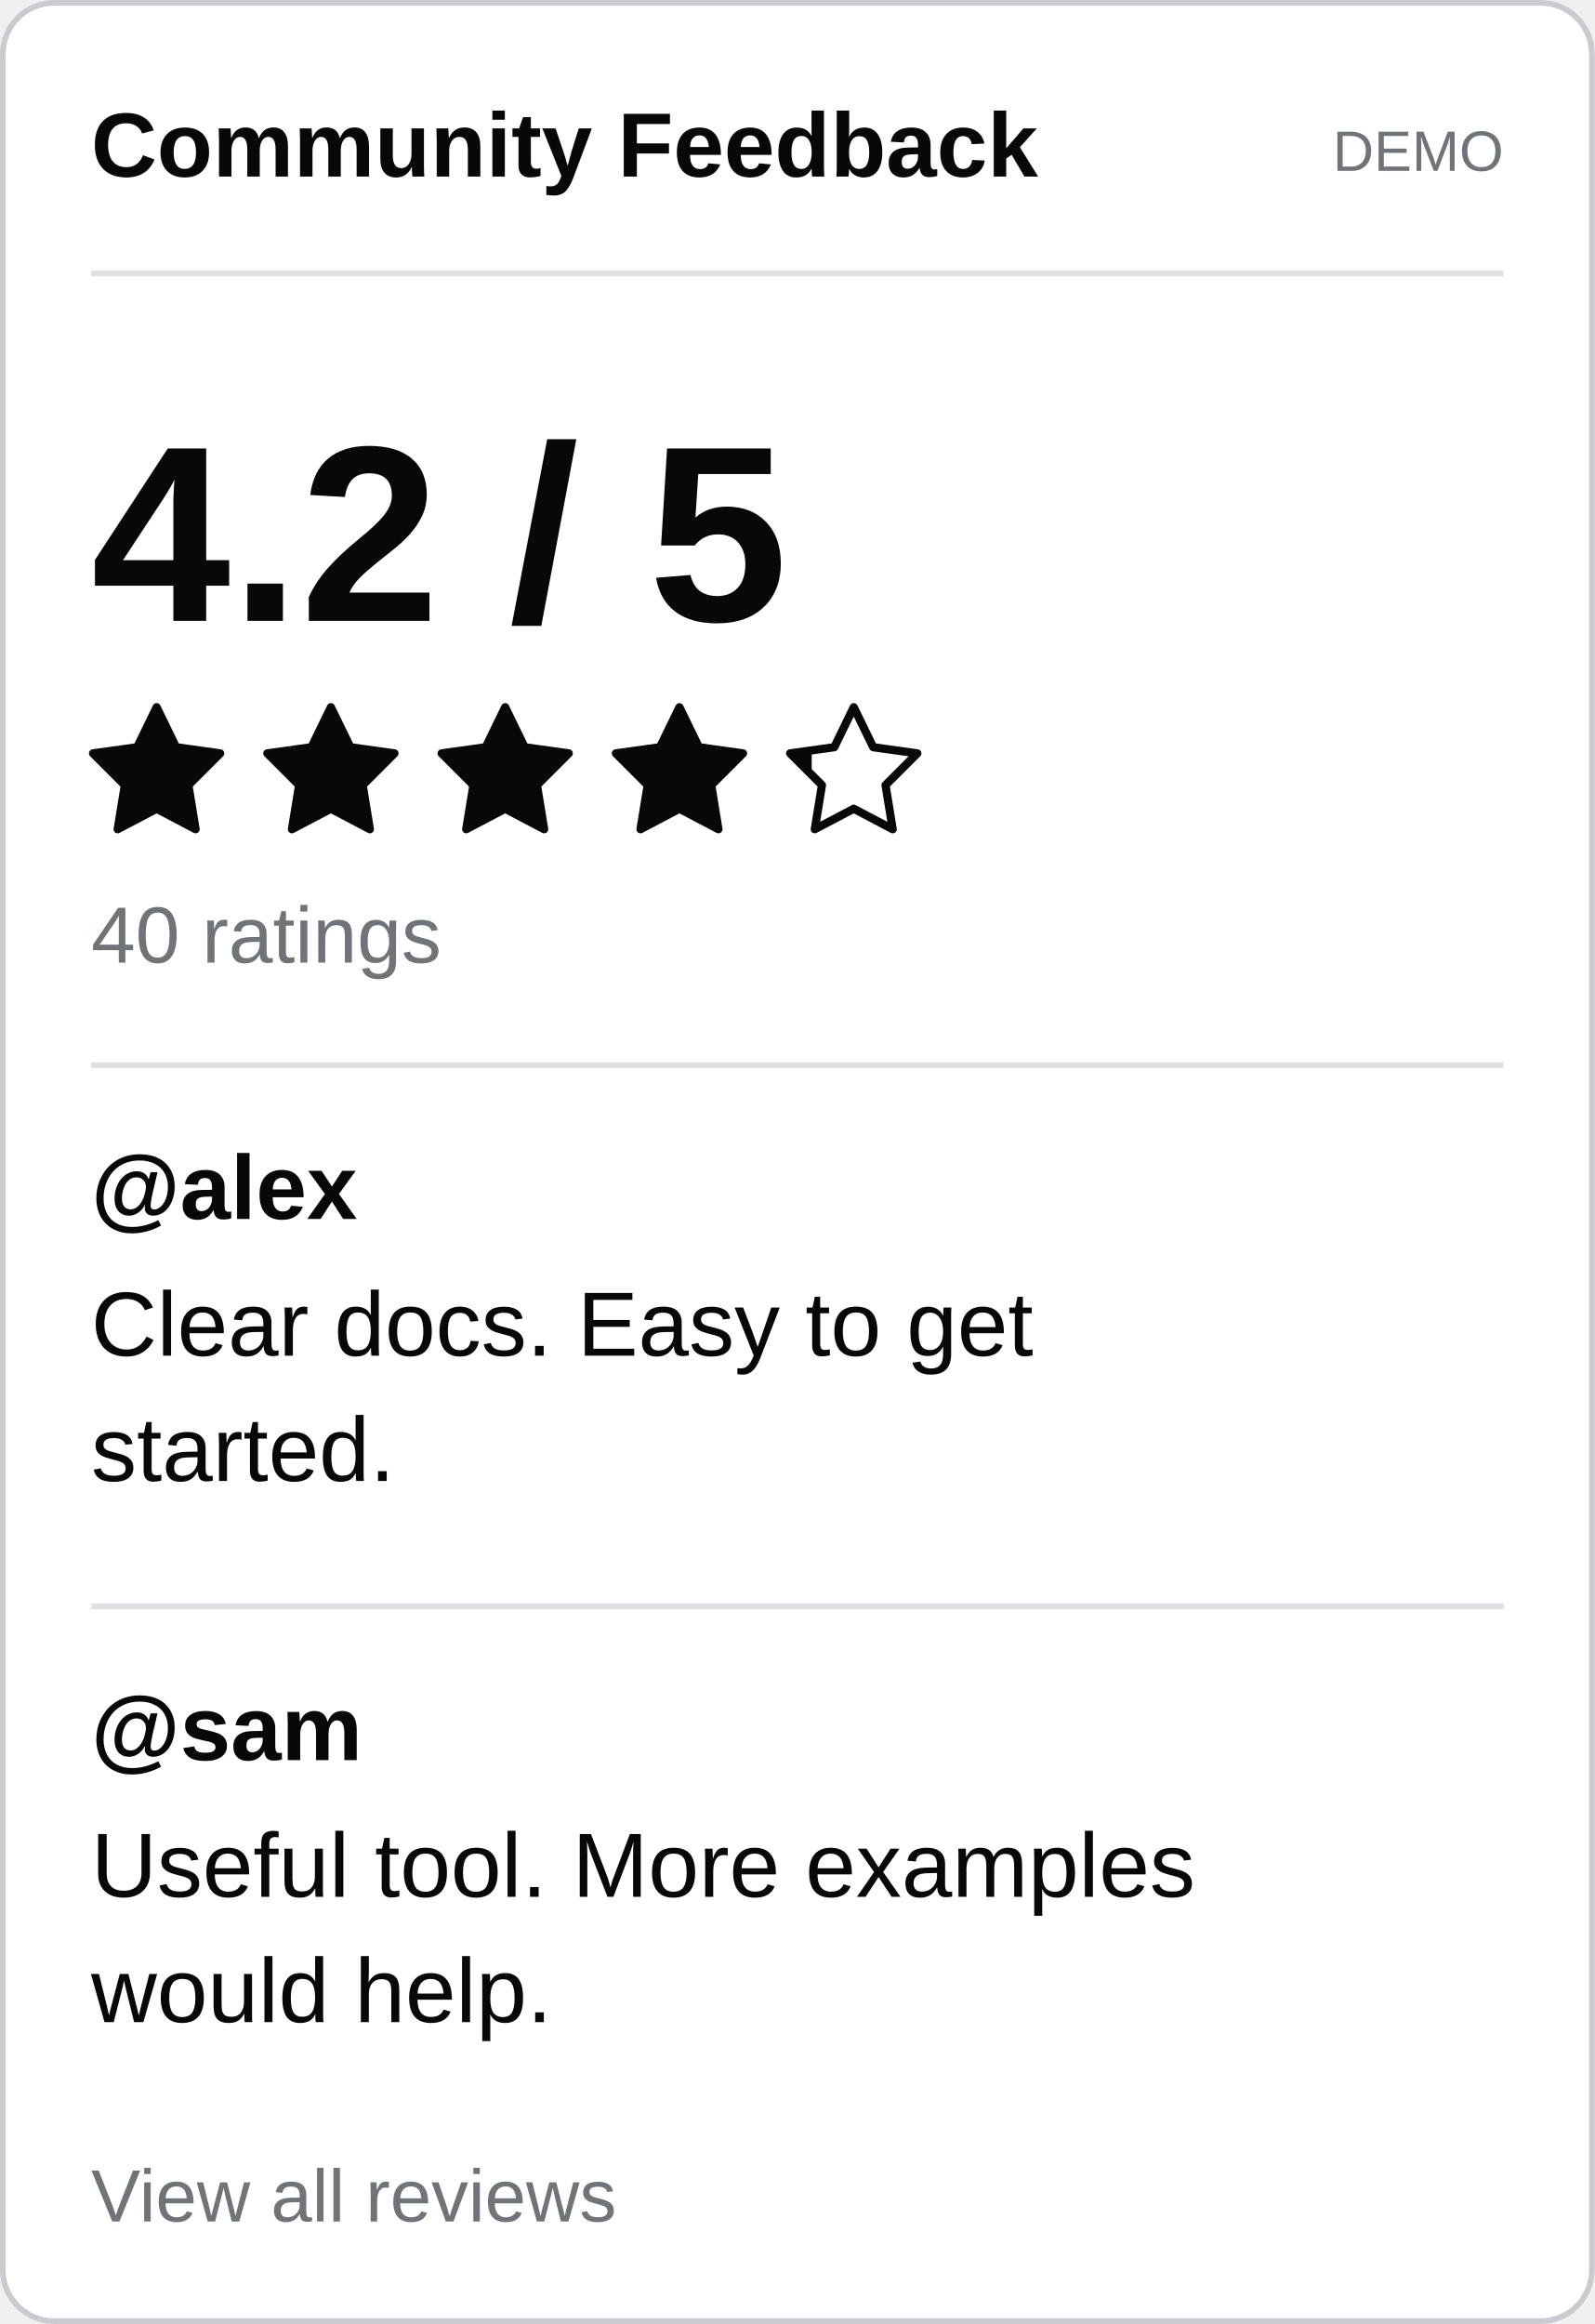
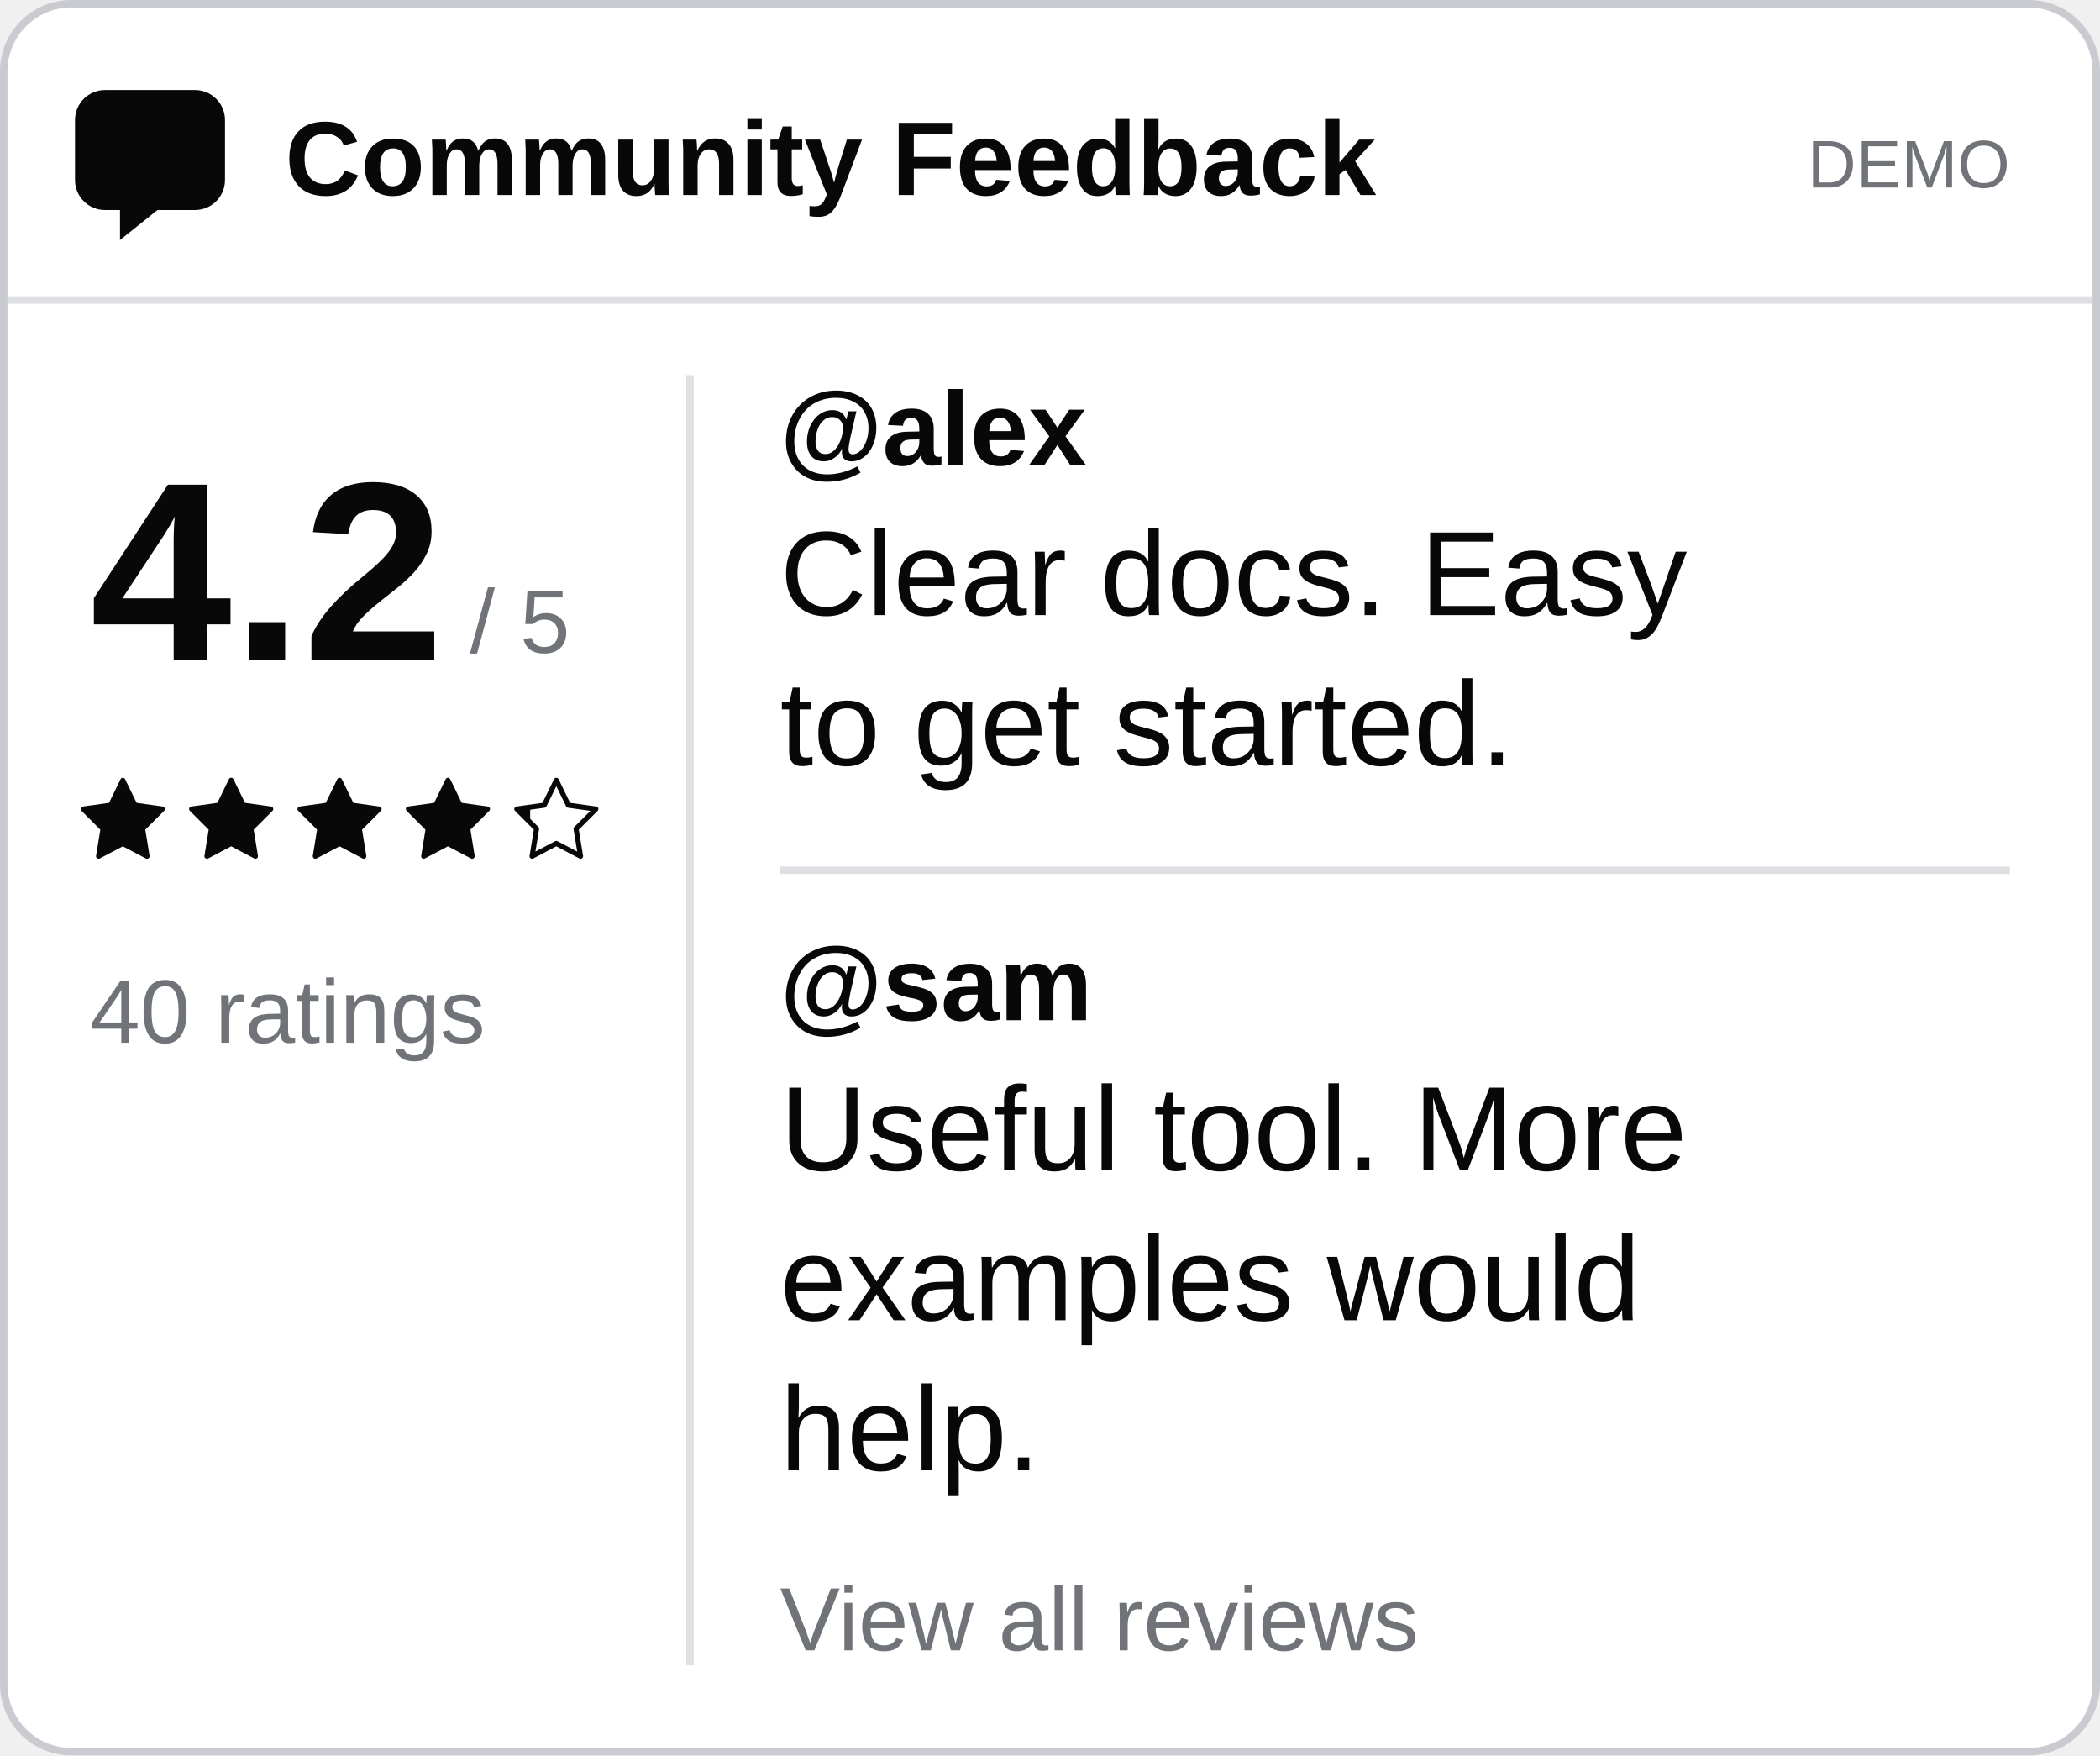
- <svg xmlns="http://www.w3.org/2000/svg" width="280" height="408" viewBox="0 0 280 408" role="img" aria-labelledby="badge-title">
-   <rect class="bg border" x=".5" y=".5" width="279" height="407" rx="9" fill="#ffffff" stroke="#c9cbd0" />
+ <svg xmlns="http://www.w3.org/2000/svg" width="280" height="234" viewBox="0 0 280 234" role="img" aria-labelledby="badge-title">
+   <rect class="bg border" x=".5" y=".5" width="279" height="233" rx="9" fill="#ffffff" stroke="#c9cbd0" />
  <g font-family="Arial,Helvetica,sans-serif">
-     <text class="ink" x="16" y="31" font-size="16" font-weight="700" fill="#080808">Community Feedback</text>
-     <text class="muted" x="264" y="30" font-size="10" font-weight="400" fill="#707378" text-anchor="end">DEMO</text>
-     <path class="border" d="M16 48H264" stroke="#c9cbd0" stroke-opacity=".6" />
-     <text class="ink" x="16" y="109" font-size="44" font-weight="700" fill="#080808">4.2 / 5</text>
-     <text class="muted" x="16" y="169" font-size="14" font-weight="400" fill="#707378">40 ratings</text>
+     <path class="ink" d="M14 12h12a4 4 0 0 1 4 4v8a4 4 0 0 1-4 4h-5l-5 4v-4h-2a4 4 0 0 1-4-4v-8a4 4 0 0 1 4-4Z" fill="#080808" />
+     <text class="ink" x="38" y="26" font-size="14" font-weight="700" fill="#080808">Community Feedback</text>
+     <text class="muted" x="268" y="25" font-size="9" font-weight="400" fill="#707378" text-anchor="end">DEMO</text>
+     <path class="border" d="M1 40H279M92 50V222" stroke="#c9cbd0" stroke-opacity=".6" />
+     <text class="ink" x="12" y="88" font-size="34" font-weight="700" fill="#080808">4.2</text>
+     <text class="muted" x="76" y="87" font-size="12" font-weight="400" fill="#707378" text-anchor="end">/ 5</text>
+     <text class="muted" x="12" y="139" font-size="12" font-weight="400" fill="#707378">40 ratings</text>
    <defs>
      <clipPath id="rating-fill">
        <rect width="71.4" height="16" />
      </clipPath>
    </defs>
-     <g transform="translate(14 122) scale(1.8)">
+     <g transform="translate(10 103) scale(.85)">
      <path class="border" transform="translate(0 0)" d="M7.5 1.2 9.4 5.1 13.7 5.7 10.6 8.8 11.3 13.1 7.5 11.1 3.7 13.1 4.4 8.8 1.3 5.7 5.6 5.1Z" fill="none" stroke="#080808" stroke-width=".8" stroke-linejoin="round" />
      <path class="border" transform="translate(17 0)" d="M7.5 1.2 9.4 5.1 13.7 5.7 10.6 8.8 11.3 13.1 7.5 11.1 3.7 13.1 4.4 8.8 1.3 5.7 5.6 5.1Z" fill="none" stroke="#080808" stroke-width=".8" stroke-linejoin="round" />
      <path class="border" transform="translate(34 0)" d="M7.5 1.2 9.4 5.1 13.7 5.7 10.6 8.8 11.3 13.1 7.5 11.1 3.7 13.1 4.4 8.8 1.3 5.7 5.6 5.1Z" fill="none" stroke="#080808" stroke-width=".8" stroke-linejoin="round" />
      <path class="border" transform="translate(51 0)" d="M7.5 1.2 9.4 5.1 13.7 5.7 10.6 8.8 11.3 13.1 7.5 11.1 3.7 13.1 4.4 8.8 1.3 5.7 5.6 5.1Z" fill="none" stroke="#080808" stroke-width=".8" stroke-linejoin="round" />
      <path class="border" transform="translate(68 0)" d="M7.5 1.2 9.4 5.1 13.7 5.7 10.6 8.8 11.3 13.1 7.5 11.1 3.7 13.1 4.4 8.8 1.3 5.7 5.6 5.1Z" fill="none" stroke="#080808" stroke-width=".8" stroke-linejoin="round" />
      <g clip-path="url(#rating-fill)">
        <path class="ink" transform="translate(0 0)" d="M7.5 1.2 9.4 5.1 13.7 5.7 10.6 8.8 11.3 13.1 7.5 11.1 3.7 13.1 4.4 8.8 1.3 5.7 5.6 5.1Z" fill="#080808" />
        <path class="ink" transform="translate(17 0)" d="M7.5 1.2 9.4 5.1 13.7 5.7 10.6 8.8 11.3 13.1 7.5 11.1 3.7 13.1 4.4 8.8 1.3 5.7 5.6 5.1Z" fill="#080808" />
        <path class="ink" transform="translate(34 0)" d="M7.5 1.2 9.4 5.1 13.7 5.7 10.6 8.8 11.3 13.1 7.5 11.1 3.7 13.1 4.4 8.8 1.3 5.7 5.6 5.1Z" fill="#080808" />
        <path class="ink" transform="translate(51 0)" d="M7.5 1.2 9.4 5.1 13.7 5.7 10.6 8.8 11.3 13.1 7.5 11.1 3.7 13.1 4.4 8.8 1.3 5.7 5.6 5.1Z" fill="#080808" />
        <path class="ink" transform="translate(68 0)" d="M7.5 1.2 9.4 5.1 13.7 5.7 10.6 8.8 11.3 13.1 7.5 11.1 3.7 13.1 4.4 8.8 1.3 5.7 5.6 5.1Z" fill="#080808" />
      </g>
    </g>
-     <path class="border" d="M16 187H264" stroke="#c9cbd0" stroke-opacity=".6" />
-     <text class="ink" x="16" y="214" font-size="16" font-weight="700" fill="#080808">@alex</text>
-     <text class="ink" x="16" y="238" font-size="16" font-weight="400" fill="#080808">Clear docs. Easy to get</text>
-     <text class="ink" x="16" y="260" font-size="16" font-weight="400" fill="#080808">started.</text>
-     <path class="border" d="M16 282H264" stroke="#c9cbd0" stroke-opacity=".6" />
-     <text class="ink" x="16" y="309" font-size="16" font-weight="700" fill="#080808">@sam</text>
-     <text class="ink" x="16" y="333" font-size="16" font-weight="400" fill="#080808">Useful tool. More examples</text>
-     <text class="ink" x="16" y="355" font-size="16" font-weight="400" fill="#080808">would help.</text>
-     <text class="muted" x="16" y="390" font-size="13" font-weight="400" fill="#707378">View all reviews</text>
+     <text class="ink" x="104" y="62" font-size="14" font-weight="700" fill="#080808">@alex</text>
+     <text class="ink" x="104" y="82" font-size="16" font-weight="400" fill="#080808">Clear docs. Easy</text>
+     <text class="ink" x="104" y="102" font-size="16" font-weight="400" fill="#080808">to get started.</text>
+     <path class="border" d="M104 116H268" stroke="#c9cbd0" stroke-opacity=".6" />
+     <text class="ink" x="104" y="136" font-size="14" font-weight="700" fill="#080808">@sam</text>
+     <text class="ink" x="104" y="156" font-size="16" font-weight="400" fill="#080808">Useful tool. More</text>
+     <text class="ink" x="104" y="176" font-size="16" font-weight="400" fill="#080808">examples would</text>
+     <text class="ink" x="104" y="196" font-size="16" font-weight="400" fill="#080808">help.</text>
+     <text class="muted" x="104" y="220" font-size="12" font-weight="400" fill="#707378">View all reviews</text>
  </g>
</svg>
